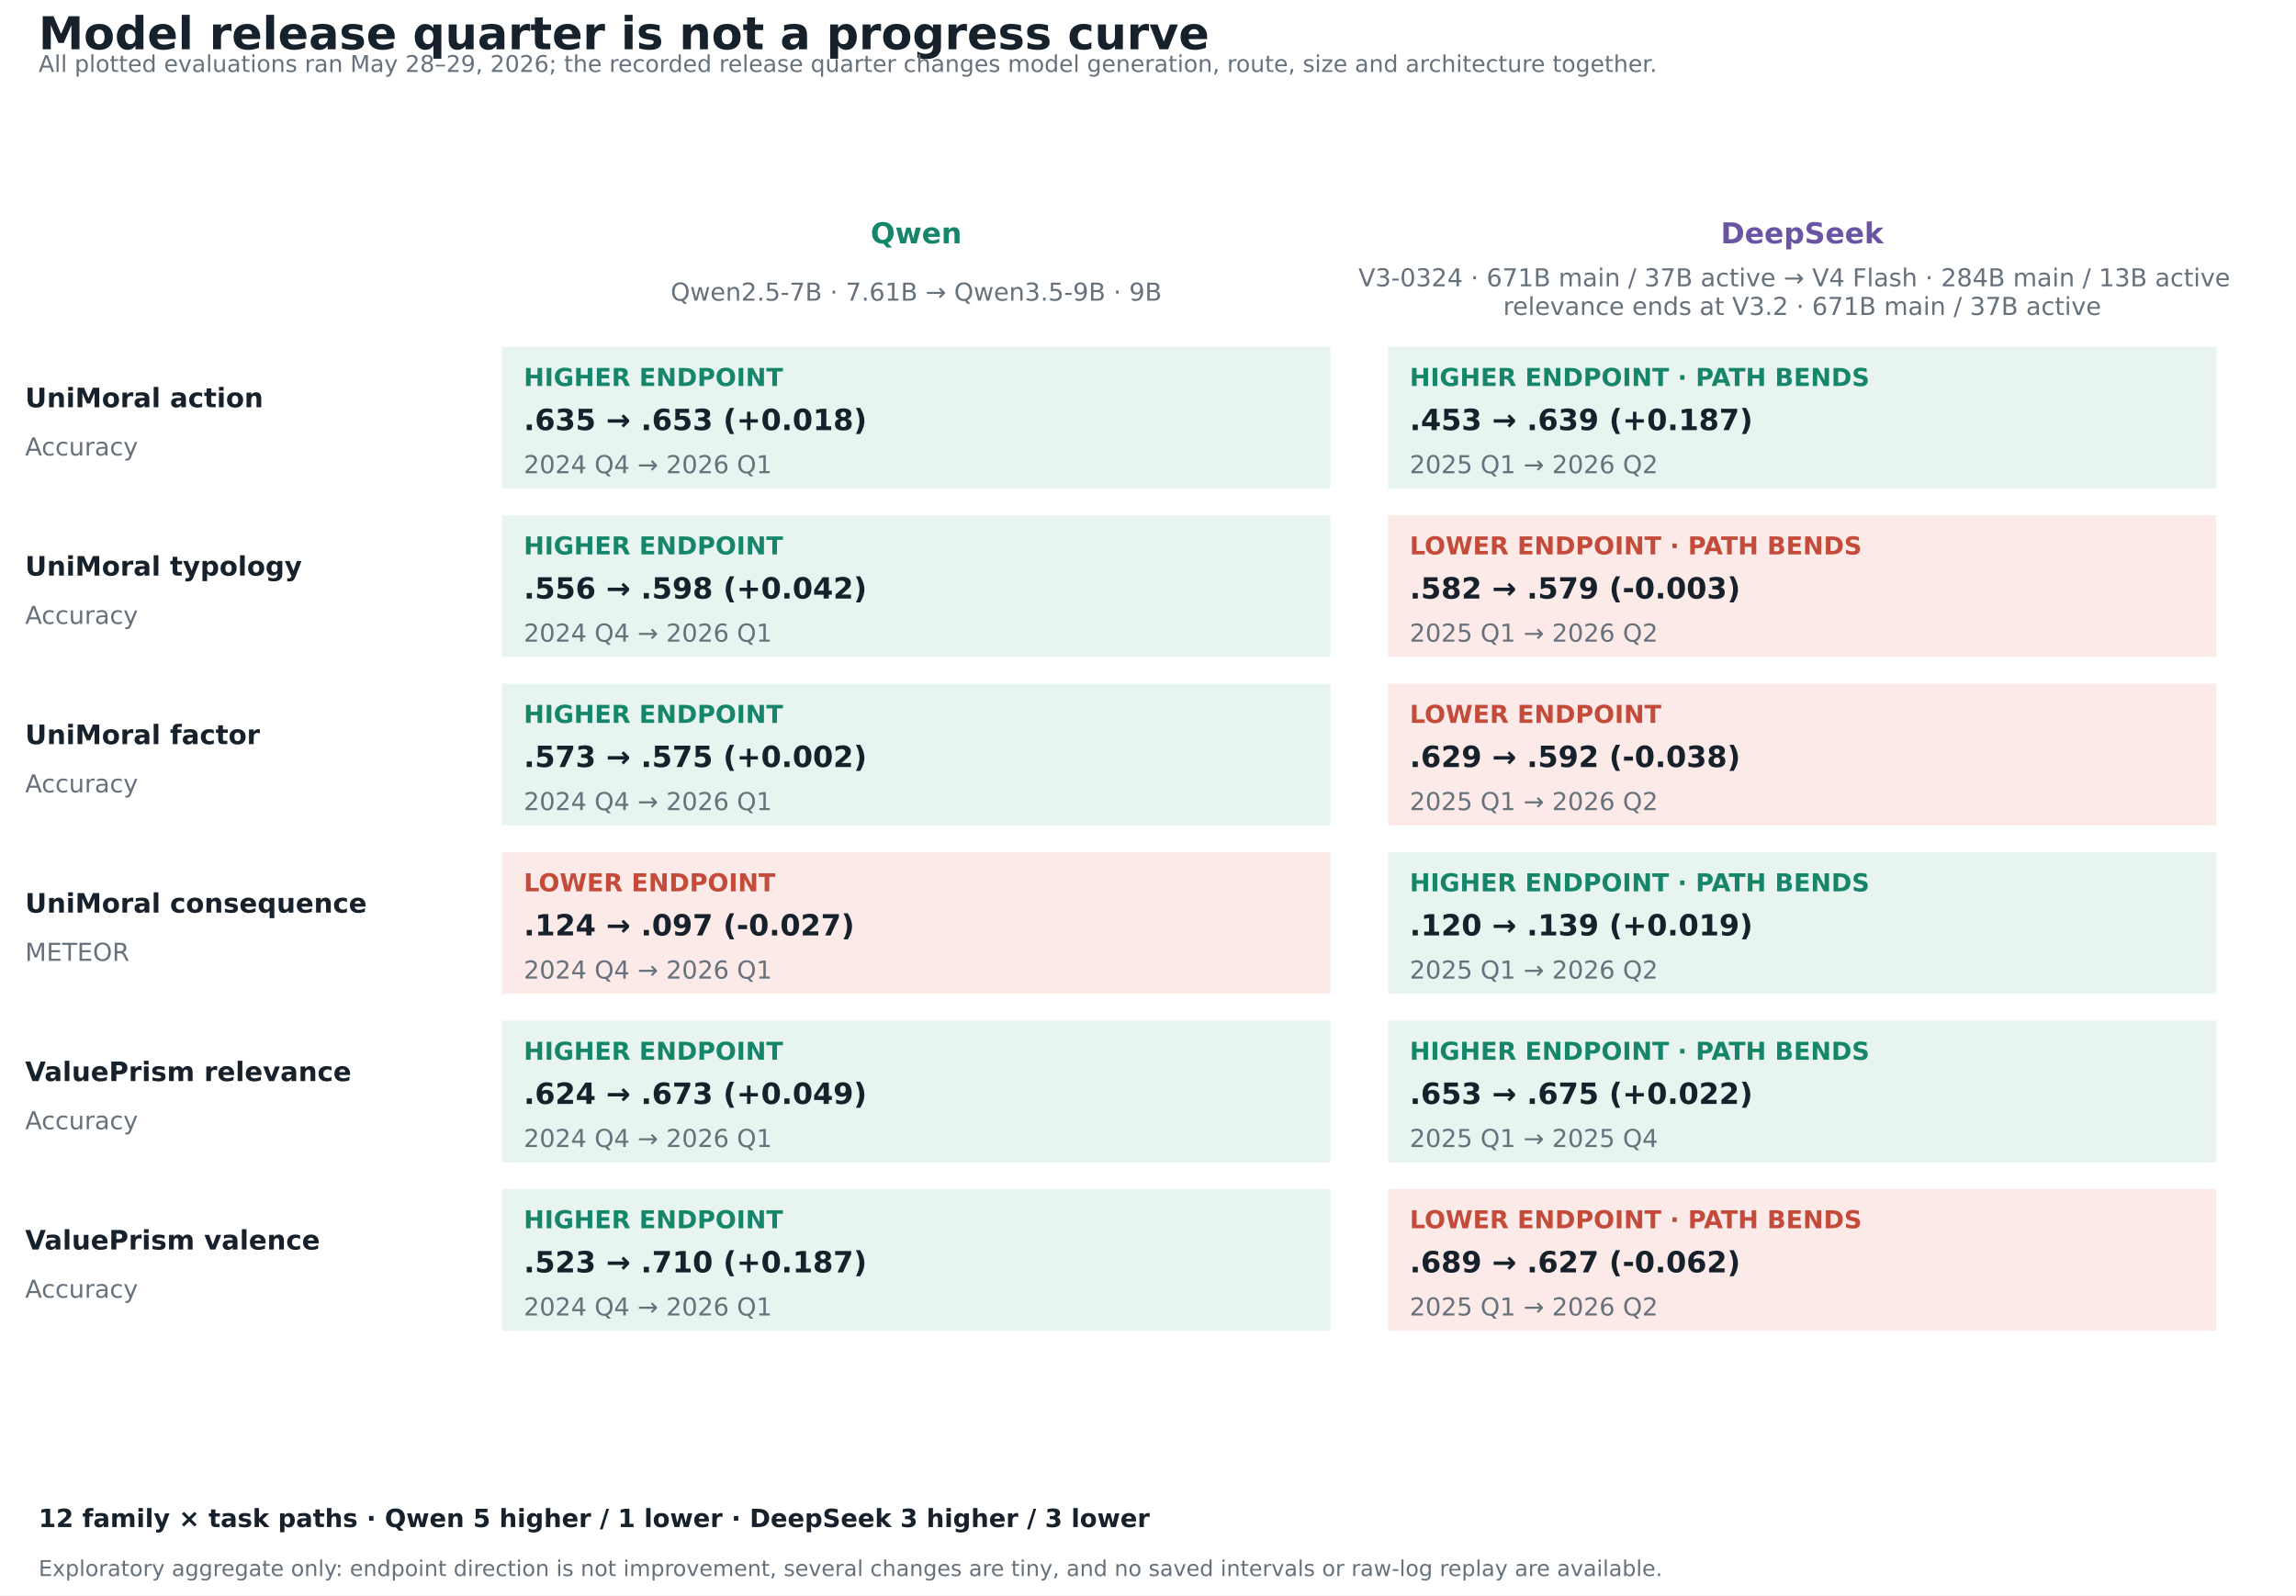
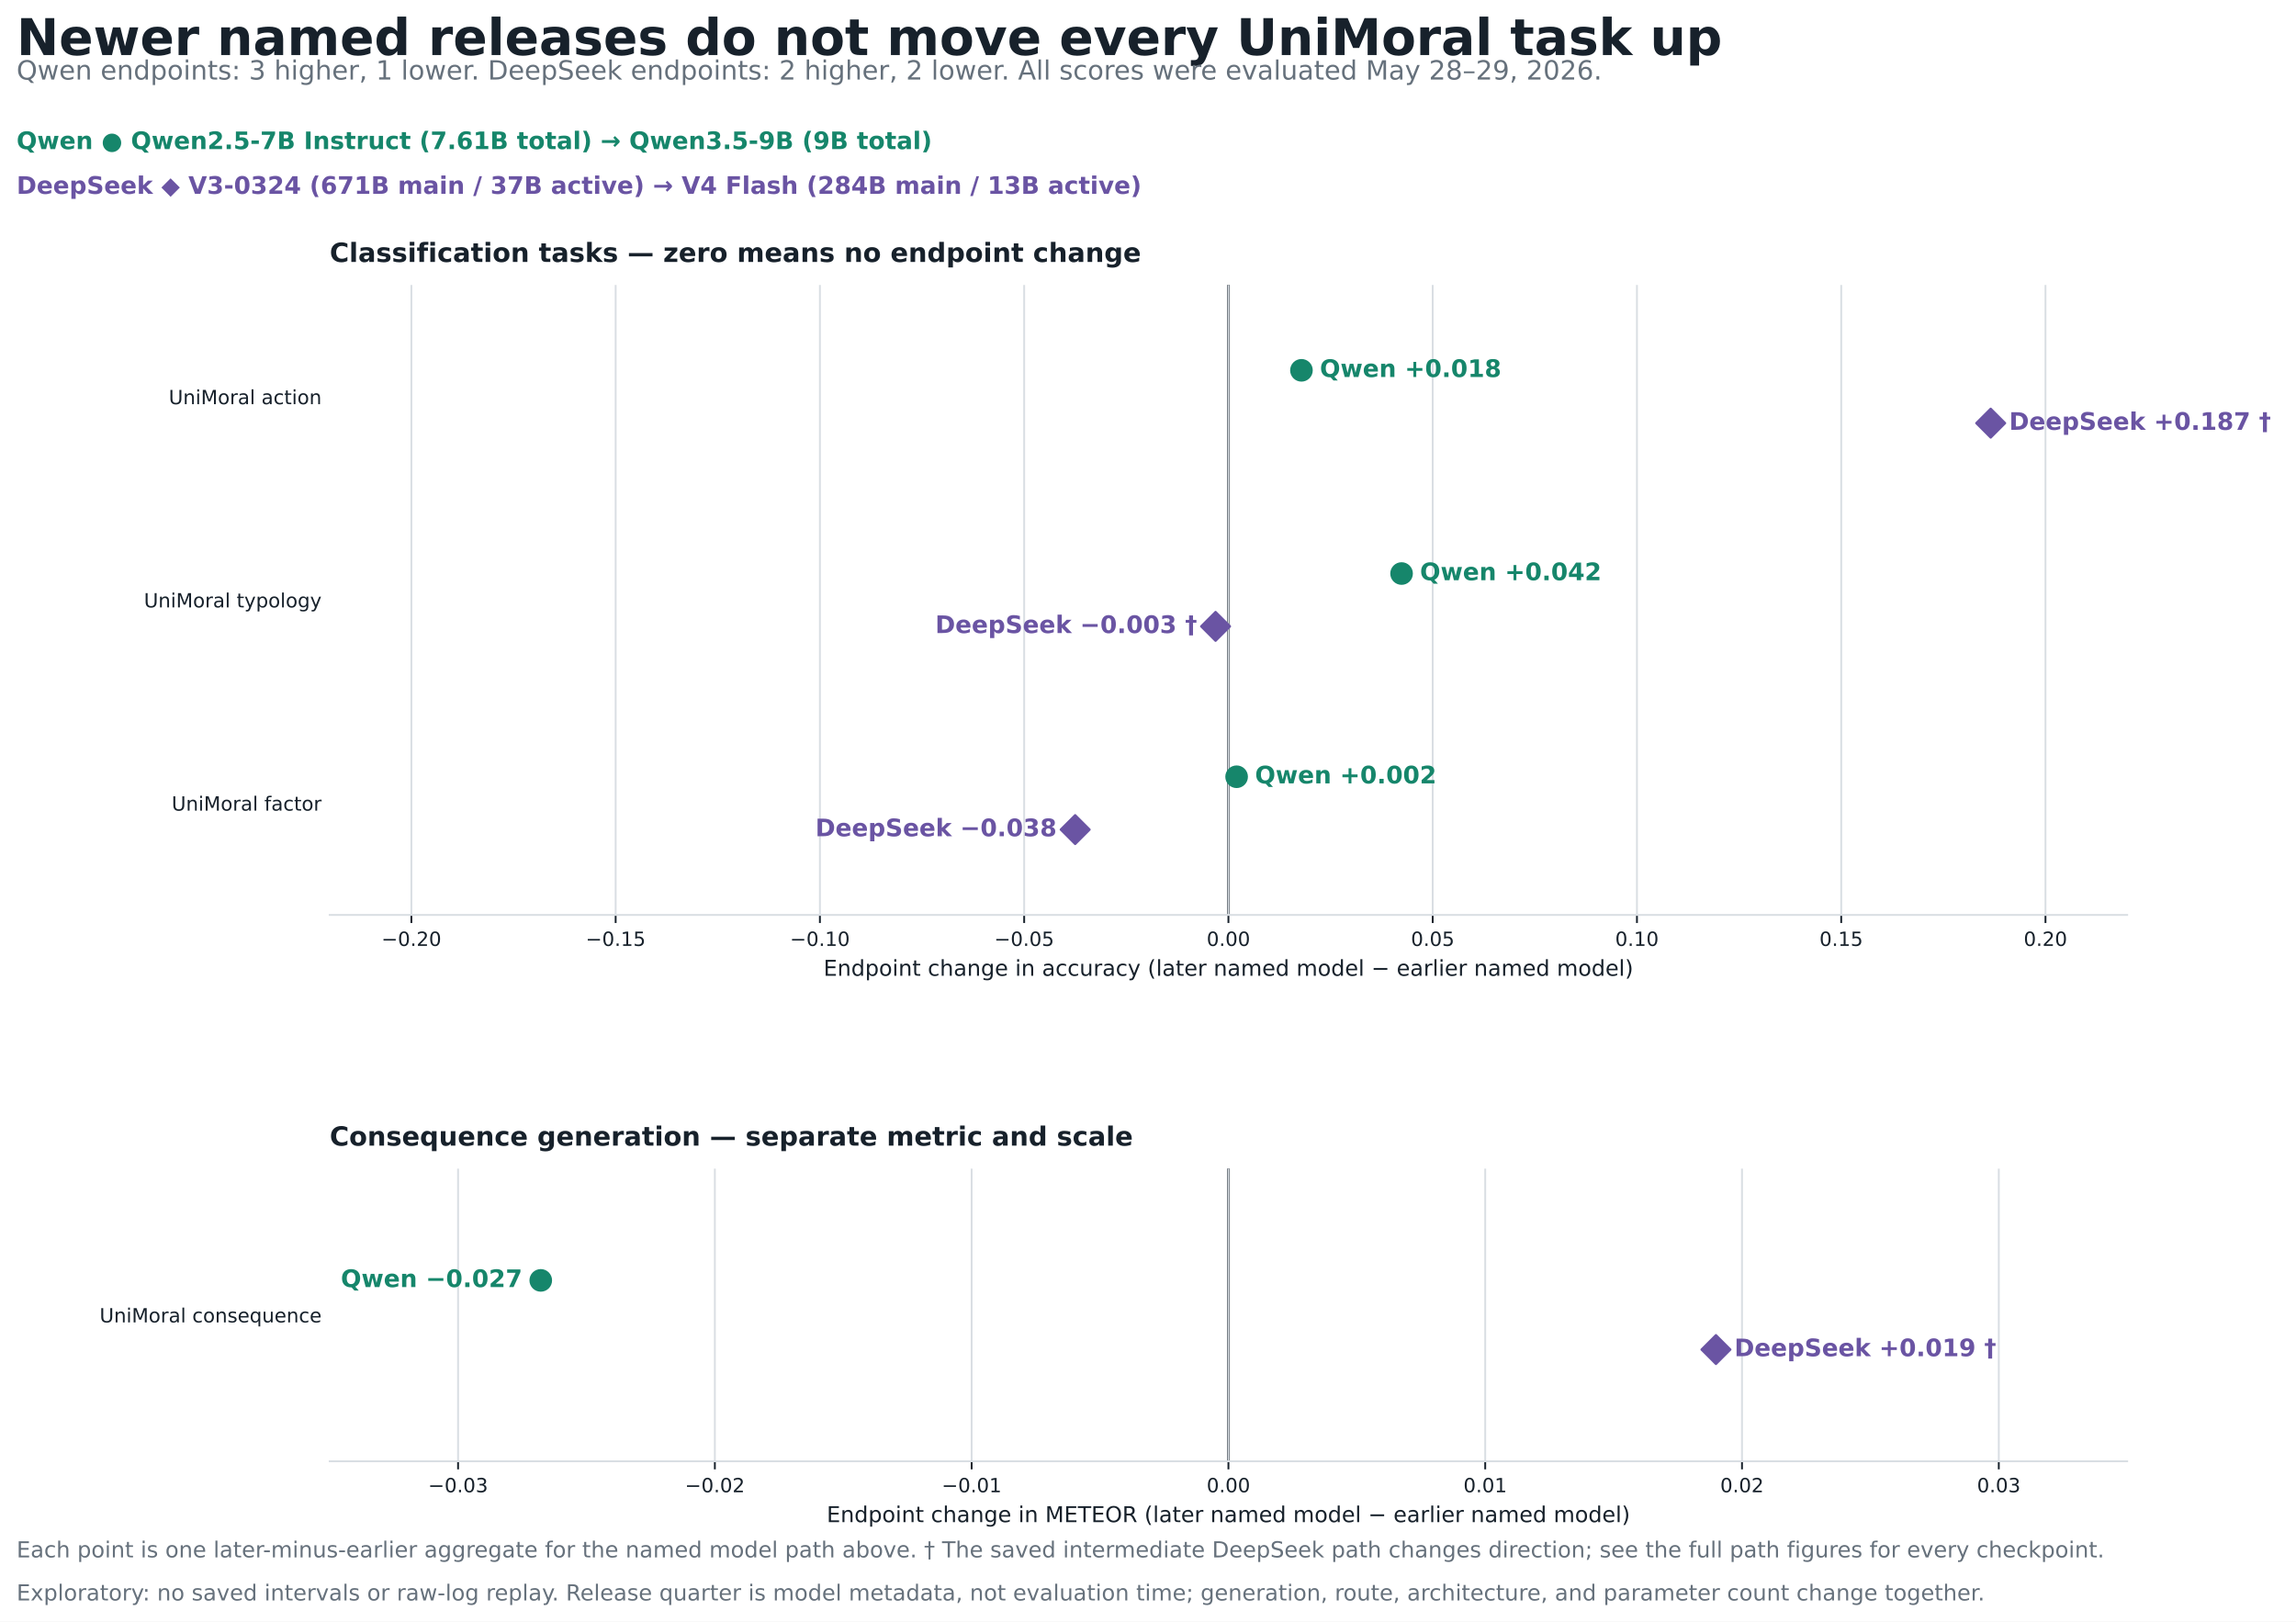
- <svg xmlns="http://www.w3.org/2000/svg" width="1114.56pt" height="774.548pt" viewBox="0 0 1114.56 774.548" version="1.1">
+ <svg xmlns="http://www.w3.org/2000/svg" xmlns:xlink="http://www.w3.org/1999/xlink" width="997.851pt" height="704.716pt" viewBox="0 0 997.851 704.716" version="1.1">
  <defs>
    <style type="text/css">*{stroke-linejoin: round; stroke-linecap: butt}</style>
  </defs>
  <g id="figure_1">
    <g id="patch_1">
-       <path d="M 0 774.548  L 1114.56 774.548  L 1114.56 0  L 0 0  z " style="fill: #ffffff" />
+       <path d="M 0 704.716  L 997.851 704.716  L 997.851 0  L 0 0  z " style="fill: #ffffff" />
    </g>
    <g id="axes_1">
      <g id="patch_2">
-         <path d="M 242.234 238.623  L 647.293 238.623  L 647.293 166.854  L 242.234 166.854  z " clip-path="url(#p8f67024d0b)" style="fill: #e8f4f0; stroke: #ffffff; stroke-width: 3; stroke-linejoin: miter" />
+         <path d="M 143.28 397.61  L 924.48 397.61  L 924.48 123.84  L 143.28 123.84  z " style="fill: #ffffff" />
+       </g>
+       <g id="line2d_1">
+         <path d="M 533.88 397.61  L 533.88 123.84  " clip-path="url(#p465f170428)" style="fill: none; stroke: #17212b; stroke-width: 1.2; stroke-linecap: square" />
+       </g>
+       <g id="matplotlib.axis_1">
+         <g id="xtick_1">
+           <g id="line2d_2">
+             <path d="M 178.789 397.61  L 178.789 123.84  " clip-path="url(#p465f170428)" style="fill: none; stroke: #d9dee3; stroke-width: 0.8; stroke-linecap: square" />
+           </g>
+           <g id="line2d_3">
+             <defs>
+               <path id="m598a1e5c5a" d="M 0 0  L 0 3.5  " style="stroke: #17212b; stroke-width: 0.8" />
+             </defs>
+             <g>
+               <use xlink:href="#m598a1e5c5a" x="178.789" y="397.61" style="fill: #17212b; stroke: #17212b; stroke-width: 0.8" />
+             </g>
+           </g>
+           <g id="text_1">
+             <text style="fill: #17212b; font: 8.5px 'DejaVu Sans'; text-anchor: middle" x="178.789" y="411.069" transform="rotate(-0 178.7891 411.0691)">−0.20</text>
+           </g>
+         </g>
+         <g id="xtick_2">
+           <g id="line2d_4">
+             <path d="M 267.562 397.61  L 267.562 123.84  " clip-path="url(#p465f170428)" style="fill: none; stroke: #d9dee3; stroke-width: 0.8; stroke-linecap: square" />
+           </g>
+           <g id="line2d_5">
+             <g>
+               <use xlink:href="#m598a1e5c5a" x="267.562" y="397.61" style="fill: #17212b; stroke: #17212b; stroke-width: 0.8" />
+             </g>
+           </g>
+           <g id="text_2">
+             <text style="fill: #17212b; font: 8.5px 'DejaVu Sans'; text-anchor: middle" x="267.562" y="411.069" transform="rotate(-0 267.5618 411.0691)">−0.15</text>
+           </g>
+         </g>
+         <g id="xtick_3">
+           <g id="line2d_6">
+             <path d="M 356.335 397.61  L 356.335 123.84  " clip-path="url(#p465f170428)" style="fill: none; stroke: #d9dee3; stroke-width: 0.8; stroke-linecap: square" />
+           </g>
+           <g id="line2d_7">
+             <g>
+               <use xlink:href="#m598a1e5c5a" x="356.335" y="397.61" style="fill: #17212b; stroke: #17212b; stroke-width: 0.8" />
+             </g>
+           </g>
+           <g id="text_3">
+             <text style="fill: #17212b; font: 8.5px 'DejaVu Sans'; text-anchor: middle" x="356.335" y="411.069" transform="rotate(-0 356.3345 411.0691)">−0.10</text>
+           </g>
+         </g>
+         <g id="xtick_4">
+           <g id="line2d_8">
+             <path d="M 445.107 397.61  L 445.107 123.84  " clip-path="url(#p465f170428)" style="fill: none; stroke: #d9dee3; stroke-width: 0.8; stroke-linecap: square" />
+           </g>
+           <g id="line2d_9">
+             <g>
+               <use xlink:href="#m598a1e5c5a" x="445.107" y="397.61" style="fill: #17212b; stroke: #17212b; stroke-width: 0.8" />
+             </g>
+           </g>
+           <g id="text_4">
+             <text style="fill: #17212b; font: 8.5px 'DejaVu Sans'; text-anchor: middle" x="445.107" y="411.069" transform="rotate(-0 445.1073 411.0691)">−0.05</text>
+           </g>
+         </g>
+         <g id="xtick_5">
+           <g id="line2d_10">
+             <path d="M 533.88 397.61  L 533.88 123.84  " clip-path="url(#p465f170428)" style="fill: none; stroke: #d9dee3; stroke-width: 0.8; stroke-linecap: square" />
+           </g>
+           <g id="line2d_11">
+             <g>
+               <use xlink:href="#m598a1e5c5a" x="533.88" y="397.61" style="fill: #17212b; stroke: #17212b; stroke-width: 0.8" />
+             </g>
+           </g>
+           <g id="text_5">
+             <text style="fill: #17212b; font: 8.5px 'DejaVu Sans'; text-anchor: middle" x="533.88" y="411.069" transform="rotate(-0 533.88 411.0691)">0.00</text>
+           </g>
+         </g>
+         <g id="xtick_6">
+           <g id="line2d_12">
+             <path d="M 622.653 397.61  L 622.653 123.84  " clip-path="url(#p465f170428)" style="fill: none; stroke: #d9dee3; stroke-width: 0.8; stroke-linecap: square" />
+           </g>
+           <g id="line2d_13">
+             <g>
+               <use xlink:href="#m598a1e5c5a" x="622.653" y="397.61" style="fill: #17212b; stroke: #17212b; stroke-width: 0.8" />
+             </g>
+           </g>
+           <g id="text_6">
+             <text style="fill: #17212b; font: 8.5px 'DejaVu Sans'; text-anchor: middle" x="622.653" y="411.069" transform="rotate(-0 622.6527 411.0691)">0.05</text>
+           </g>
+         </g>
+         <g id="xtick_7">
+           <g id="line2d_14">
+             <path d="M 711.425 397.61  L 711.425 123.84  " clip-path="url(#p465f170428)" style="fill: none; stroke: #d9dee3; stroke-width: 0.8; stroke-linecap: square" />
+           </g>
+           <g id="line2d_15">
+             <g>
+               <use xlink:href="#m598a1e5c5a" x="711.425" y="397.61" style="fill: #17212b; stroke: #17212b; stroke-width: 0.8" />
+             </g>
+           </g>
+           <g id="text_7">
+             <text style="fill: #17212b; font: 8.5px 'DejaVu Sans'; text-anchor: middle" x="711.425" y="411.069" transform="rotate(-0 711.4255 411.0691)">0.10</text>
+           </g>
+         </g>
+         <g id="xtick_8">
+           <g id="line2d_16">
+             <path d="M 800.198 397.61  L 800.198 123.84  " clip-path="url(#p465f170428)" style="fill: none; stroke: #d9dee3; stroke-width: 0.8; stroke-linecap: square" />
+           </g>
+           <g id="line2d_17">
+             <g>
+               <use xlink:href="#m598a1e5c5a" x="800.198" y="397.61" style="fill: #17212b; stroke: #17212b; stroke-width: 0.8" />
+             </g>
+           </g>
+           <g id="text_8">
+             <text style="fill: #17212b; font: 8.5px 'DejaVu Sans'; text-anchor: middle" x="800.198" y="411.069" transform="rotate(-0 800.1982 411.0691)">0.15</text>
+           </g>
+         </g>
+         <g id="xtick_9">
+           <g id="line2d_18">
+             <path d="M 888.971 397.61  L 888.971 123.84  " clip-path="url(#p465f170428)" style="fill: none; stroke: #d9dee3; stroke-width: 0.8; stroke-linecap: square" />
+           </g>
+           <g id="line2d_19">
+             <g>
+               <use xlink:href="#m598a1e5c5a" x="888.971" y="397.61" style="fill: #17212b; stroke: #17212b; stroke-width: 0.8" />
+             </g>
+           </g>
+           <g id="text_9">
+             <text style="fill: #17212b; font: 8.5px 'DejaVu Sans'; text-anchor: middle" x="888.971" y="411.069" transform="rotate(-0 888.9709 411.0691)">0.20</text>
+           </g>
+         </g>
+         <g id="text_10">
+           <text style="fill: #17212b; font: 9.5px 'DejaVu Sans'; text-anchor: middle" x="533.88" y="424.055" transform="rotate(-0 533.88 424.0553)">Endpoint change in accuracy  (later named model − earlier named model)</text>
+         </g>
+       </g>
+       <g id="matplotlib.axis_2">
+         <g id="ytick_1">
+           <g id="line2d_20" />
+           <g id="text_11">
+             <text style="fill: #17212b; font: 8.5px 'DejaVu Sans'; text-anchor: end" x="139.78" y="175.642" transform="rotate(-0 139.78 175.6415)">UniMoral action</text>
+           </g>
+         </g>
+         <g id="ytick_2">
+           <g id="line2d_21" />
+           <g id="text_12">
+             <text style="fill: #17212b; font: 8.5px 'DejaVu Sans'; text-anchor: end" x="139.78" y="263.955" transform="rotate(-0 139.78 263.9545)">UniMoral typology</text>
+           </g>
+         </g>
+         <g id="ytick_3">
+           <g id="line2d_22" />
+           <g id="text_13">
+             <text style="fill: #17212b; font: 8.5px 'DejaVu Sans'; text-anchor: end" x="139.78" y="352.268" transform="rotate(-0 139.78 352.2676)">UniMoral factor</text>
+           </g>
+         </g>
      </g>
      <g id="patch_3">
-         <path d="M 672.297 238.623  L 1077.356 238.623  L 1077.356 166.854  L 672.297 166.854  z " clip-path="url(#p8f67024d0b)" style="fill: #e8f4f0; stroke: #ffffff; stroke-width: 3; stroke-linejoin: miter" />
-       </g>
+         <path d="M 143.28 397.61  L 924.48 397.61  " style="fill: none; stroke: #d9dee3; stroke-width: 0.8; stroke-linejoin: miter; stroke-linecap: square" />
+       </g>
+       <g id="PathCollection_1">
+         <defs>
+           <path id="medcc55476d" d="M -0 6.245  L 6.245 0  L 0 -6.245  L -6.245 -0  z " style="stroke: #6a54a3" />
+         </defs>
+         <g clip-path="url(#p465f170428)">
+           <use xlink:href="#medcc55476d" x="865.161" y="183.893" style="fill: #6a54a3; stroke: #6a54a3" />
+         </g>
+       </g>
+       <g id="release-answer-point-label-unimoral-action-prediction--deepseek">
+         <text style="fill: #6a54a3; font: 700 10.5px 'DejaVu Sans'; text-anchor: start" x="873.161" y="186.79" transform="rotate(-0 873.1607 186.7902)">DeepSeek +0.187  †</text>
+       </g>
+       <g id="PathCollection_2">
+         <g clip-path="url(#p465f170428)">
+           <use xlink:href="#medcc55476d" x="467.275" y="360.519" style="fill: #6a54a3; stroke: #6a54a3" />
+         </g>
+       </g>
+       <g id="release-answer-point-label-unimoral-factor-attribution--deepseek">
+         <text style="fill: #6a54a3; font: 700 10.5px 'DejaVu Sans'; text-anchor: end" x="459.275" y="363.416" transform="rotate(-0 459.275 363.4163)">DeepSeek −0.038</text>
+       </g>
+       <g id="PathCollection_3">
+         <g clip-path="url(#p465f170428)">
+           <use xlink:href="#medcc55476d" x="528.287" y="272.206" style="fill: #6a54a3; stroke: #6a54a3" />
+         </g>
+       </g>
+       <g id="release-answer-point-label-unimoral-moral-typology--deepseek">
+         <text style="fill: #6a54a3; font: 700 10.5px 'DejaVu Sans'; text-anchor: end" x="520.287" y="275.103" transform="rotate(-0 520.2872 275.1032)">DeepSeek −0.003  †</text>
+       </g>
+       <g id="PathCollection_4">
+         <defs>
+           <path id="m0a4e9df70c" d="M 0 4.416  C 1.171 4.416 2.294 3.951 3.122 3.122  C 3.951 2.294 4.416 1.171 4.416 0  C 4.416 -1.171 3.951 -2.294 3.122 -3.122  C 2.294 -3.951 1.171 -4.416 0 -4.416  C -1.171 -4.416 -2.294 -3.951 -3.122 -3.122  C -3.951 -2.294 -4.416 -1.171 -4.416 0  C -4.416 1.171 -3.951 2.294 -3.122 3.122  C -2.294 3.951 -1.171 4.416 0 4.416  z " style="stroke: #16866b" />
+         </defs>
+         <g clip-path="url(#p465f170428)">
+           <use xlink:href="#m0a4e9df70c" x="565.613" y="160.931" style="fill: #16866b; stroke: #16866b" />
+         </g>
+       </g>
+       <g id="release-answer-point-label-unimoral-action-prediction--qwen">
+         <text style="fill: #16866b; font: 700 10.5px 'DejaVu Sans'; text-anchor: start" x="573.613" y="163.829" transform="rotate(-0 573.6134 163.8288)">Qwen +0.018</text>
+       </g>
+       <g id="PathCollection_5">
+         <g clip-path="url(#p465f170428)">
+           <use xlink:href="#m0a4e9df70c" x="537.439" y="337.558" style="fill: #16866b; stroke: #16866b" />
+         </g>
+       </g>
+       <g id="release-answer-point-label-unimoral-factor-attribution--qwen">
+         <text style="fill: #16866b; font: 700 10.5px 'DejaVu Sans'; text-anchor: start" x="545.439" y="340.455" transform="rotate(-0 545.439 340.4549)">Qwen +0.002</text>
+       </g>
+       <g id="PathCollection_6">
+         <g clip-path="url(#p465f170428)">
+           <use xlink:href="#m0a4e9df70c" x="609.128" y="249.245" style="fill: #16866b; stroke: #16866b" />
+         </g>
+       </g>
+       <g id="release-answer-point-label-unimoral-moral-typology--qwen">
+         <text style="fill: #16866b; font: 700 10.5px 'DejaVu Sans'; text-anchor: start" x="617.128" y="252.142" transform="rotate(-0 617.1284 252.1419)">Qwen +0.042</text>
+       </g>
+       <g id="text_14">
+         <text style="fill: #17212b; font: 700 11.5px 'DejaVu Sans'; text-anchor: start" x="143.28" y="113.84" transform="rotate(-0 143.28 113.84)">Classification tasks — zero means no endpoint change</text>
+       </g>
+     </g>
+     <g id="axes_2">
      <g id="patch_4">
-         <path d="M 242.234 320.407  L 647.293 320.407  L 647.293 248.638  L 242.234 248.638  z " clip-path="url(#p8f67024d0b)" style="fill: #e8f4f0; stroke: #ffffff; stroke-width: 3; stroke-linejoin: miter" />
+         <path d="M 143.28 635.04  L 924.48 635.04  L 924.48 507.869  L 143.28 507.869  z " style="fill: #ffffff" />
+       </g>
+       <g id="line2d_23">
+         <path d="M 533.88 635.04  L 533.88 507.869  " clip-path="url(#paa4223f28f)" style="fill: none; stroke: #17212b; stroke-width: 1.2; stroke-linecap: square" />
+       </g>
+       <g id="matplotlib.axis_3">
+         <g id="xtick_10">
+           <g id="line2d_24">
+             <path d="M 199.08 635.04  L 199.08 507.869  " clip-path="url(#paa4223f28f)" style="fill: none; stroke: #d9dee3; stroke-width: 0.8; stroke-linecap: square" />
+           </g>
+           <g id="line2d_25">
+             <g>
+               <use xlink:href="#m598a1e5c5a" x="199.08" y="635.04" style="fill: #17212b; stroke: #17212b; stroke-width: 0.8" />
+             </g>
+           </g>
+           <g id="text_15">
+             <text style="fill: #17212b; font: 8.5px 'DejaVu Sans'; text-anchor: middle" x="199.08" y="648.499" transform="rotate(-0 199.08 648.4987)">−0.03</text>
+           </g>
+         </g>
+         <g id="xtick_11">
+           <g id="line2d_26">
+             <path d="M 310.68 635.04  L 310.68 507.869  " clip-path="url(#paa4223f28f)" style="fill: none; stroke: #d9dee3; stroke-width: 0.8; stroke-linecap: square" />
+           </g>
+           <g id="line2d_27">
+             <g>
+               <use xlink:href="#m598a1e5c5a" x="310.68" y="635.04" style="fill: #17212b; stroke: #17212b; stroke-width: 0.8" />
+             </g>
+           </g>
+           <g id="text_16">
+             <text style="fill: #17212b; font: 8.5px 'DejaVu Sans'; text-anchor: middle" x="310.68" y="648.499" transform="rotate(-0 310.68 648.4987)">−0.02</text>
+           </g>
+         </g>
+         <g id="xtick_12">
+           <g id="line2d_28">
+             <path d="M 422.28 635.04  L 422.28 507.869  " clip-path="url(#paa4223f28f)" style="fill: none; stroke: #d9dee3; stroke-width: 0.8; stroke-linecap: square" />
+           </g>
+           <g id="line2d_29">
+             <g>
+               <use xlink:href="#m598a1e5c5a" x="422.28" y="635.04" style="fill: #17212b; stroke: #17212b; stroke-width: 0.8" />
+             </g>
+           </g>
+           <g id="text_17">
+             <text style="fill: #17212b; font: 8.5px 'DejaVu Sans'; text-anchor: middle" x="422.28" y="648.499" transform="rotate(-0 422.28 648.4987)">−0.01</text>
+           </g>
+         </g>
+         <g id="xtick_13">
+           <g id="line2d_30">
+             <path d="M 533.88 635.04  L 533.88 507.869  " clip-path="url(#paa4223f28f)" style="fill: none; stroke: #d9dee3; stroke-width: 0.8; stroke-linecap: square" />
+           </g>
+           <g id="line2d_31">
+             <g>
+               <use xlink:href="#m598a1e5c5a" x="533.88" y="635.04" style="fill: #17212b; stroke: #17212b; stroke-width: 0.8" />
+             </g>
+           </g>
+           <g id="text_18">
+             <text style="fill: #17212b; font: 8.5px 'DejaVu Sans'; text-anchor: middle" x="533.88" y="648.499" transform="rotate(-0 533.88 648.4987)">0.00</text>
+           </g>
+         </g>
+         <g id="xtick_14">
+           <g id="line2d_32">
+             <path d="M 645.48 635.04  L 645.48 507.869  " clip-path="url(#paa4223f28f)" style="fill: none; stroke: #d9dee3; stroke-width: 0.8; stroke-linecap: square" />
+           </g>
+           <g id="line2d_33">
+             <g>
+               <use xlink:href="#m598a1e5c5a" x="645.48" y="635.04" style="fill: #17212b; stroke: #17212b; stroke-width: 0.8" />
+             </g>
+           </g>
+           <g id="text_19">
+             <text style="fill: #17212b; font: 8.5px 'DejaVu Sans'; text-anchor: middle" x="645.48" y="648.499" transform="rotate(-0 645.48 648.4987)">0.01</text>
+           </g>
+         </g>
+         <g id="xtick_15">
+           <g id="line2d_34">
+             <path d="M 757.08 635.04  L 757.08 507.869  " clip-path="url(#paa4223f28f)" style="fill: none; stroke: #d9dee3; stroke-width: 0.8; stroke-linecap: square" />
+           </g>
+           <g id="line2d_35">
+             <g>
+               <use xlink:href="#m598a1e5c5a" x="757.08" y="635.04" style="fill: #17212b; stroke: #17212b; stroke-width: 0.8" />
+             </g>
+           </g>
+           <g id="text_20">
+             <text style="fill: #17212b; font: 8.5px 'DejaVu Sans'; text-anchor: middle" x="757.08" y="648.499" transform="rotate(-0 757.08 648.4987)">0.02</text>
+           </g>
+         </g>
+         <g id="xtick_16">
+           <g id="line2d_36">
+             <path d="M 868.68 635.04  L 868.68 507.869  " clip-path="url(#paa4223f28f)" style="fill: none; stroke: #d9dee3; stroke-width: 0.8; stroke-linecap: square" />
+           </g>
+           <g id="line2d_37">
+             <g>
+               <use xlink:href="#m598a1e5c5a" x="868.68" y="635.04" style="fill: #17212b; stroke: #17212b; stroke-width: 0.8" />
+             </g>
+           </g>
+           <g id="text_21">
+             <text style="fill: #17212b; font: 8.5px 'DejaVu Sans'; text-anchor: middle" x="868.68" y="648.499" transform="rotate(-0 868.68 648.4987)">0.03</text>
+           </g>
+         </g>
+         <g id="text_22">
+           <text style="fill: #17212b; font: 9.5px 'DejaVu Sans'; text-anchor: middle" x="533.88" y="661.485" transform="rotate(-0 533.88 661.4849)">Endpoint change in METEOR  (later named model − earlier named model)</text>
+         </g>
+       </g>
+       <g id="matplotlib.axis_4">
+         <g id="ytick_4">
+           <g id="line2d_38" />
+           <g id="text_23">
+             <text style="fill: #17212b; font: 8.5px 'DejaVu Sans'; text-anchor: end" x="139.78" y="574.684" transform="rotate(-0 139.78 574.684)">UniMoral consequence</text>
+           </g>
+         </g>
      </g>
      <g id="patch_5">
-         <path d="M 672.297 320.407  L 1077.356 320.407  L 1077.356 248.638  L 672.297 248.638  z " clip-path="url(#p8f67024d0b)" style="fill: #fbeae7; stroke: #ffffff; stroke-width: 3; stroke-linejoin: miter" />
-       </g>
-       <g id="patch_6">
-         <path d="M 242.234 402.19  L 647.293 402.19  L 647.293 330.421  L 242.234 330.421  z " clip-path="url(#p8f67024d0b)" style="fill: #e8f4f0; stroke: #ffffff; stroke-width: 3; stroke-linejoin: miter" />
-       </g>
-       <g id="patch_7">
-         <path d="M 672.297 402.19  L 1077.356 402.19  L 1077.356 330.421  L 672.297 330.421  z " clip-path="url(#p8f67024d0b)" style="fill: #fbeae7; stroke: #ffffff; stroke-width: 3; stroke-linejoin: miter" />
-       </g>
-       <g id="patch_8">
-         <path d="M 242.234 483.973  L 647.293 483.973  L 647.293 412.204  L 242.234 412.204  z " clip-path="url(#p8f67024d0b)" style="fill: #fbeae7; stroke: #ffffff; stroke-width: 3; stroke-linejoin: miter" />
-       </g>
-       <g id="patch_9">
-         <path d="M 672.297 483.973  L 1077.356 483.973  L 1077.356 412.204  L 672.297 412.204  z " clip-path="url(#p8f67024d0b)" style="fill: #e8f4f0; stroke: #ffffff; stroke-width: 3; stroke-linejoin: miter" />
-       </g>
-       <g id="patch_10">
-         <path d="M 242.234 565.757  L 647.293 565.757  L 647.293 493.988  L 242.234 493.988  z " clip-path="url(#p8f67024d0b)" style="fill: #e8f4f0; stroke: #ffffff; stroke-width: 3; stroke-linejoin: miter" />
-       </g>
-       <g id="patch_11">
-         <path d="M 672.297 565.757  L 1077.356 565.757  L 1077.356 493.988  L 672.297 493.988  z " clip-path="url(#p8f67024d0b)" style="fill: #e8f4f0; stroke: #ffffff; stroke-width: 3; stroke-linejoin: miter" />
-       </g>
-       <g id="patch_12">
-         <path d="M 242.234 647.54  L 647.293 647.54  L 647.293 575.771  L 242.234 575.771  z " clip-path="url(#p8f67024d0b)" style="fill: #e8f4f0; stroke: #ffffff; stroke-width: 3; stroke-linejoin: miter" />
-       </g>
-       <g id="patch_13">
-         <path d="M 672.297 647.54  L 1077.356 647.54  L 1077.356 575.771  L 672.297 575.771  z " clip-path="url(#p8f67024d0b)" style="fill: #fbeae7; stroke: #ffffff; stroke-width: 3; stroke-linejoin: miter" />
-       </g>
-       <g id="text_1">
-         <text style="fill: #16866b; font: 700 14px 'DejaVu Sans'; text-anchor: middle" x="444.764" y="118.143" transform="rotate(-0 444.7636 118.1426)">Qwen</text>
-       </g>
-       <g id="text_2">
-         <text style="fill: #66717c; font: 12px 'DejaVu Sans'; text-anchor: middle" x="444.764" y="145.965" transform="rotate(-0 444.7636 145.9645)">Qwen2.5-7B · 7.61B  →  Qwen3.5-9B · 9B</text>
-       </g>
-       <g id="text_3">
-         <text style="fill: #6a54a3; font: 700 14px 'DejaVu Sans'; text-anchor: middle" x="874.826" y="118.143" transform="rotate(-0 874.8262 118.1426)">DeepSeek</text>
-       </g>
-       <g id="text_4">
-         <text style="fill: #66717c; font: 12px 'DejaVu Sans'" transform="translate(659.4252 139.0179)">V3-0324 · 671B main / 37B active  →  V4 Flash · 284B main / 13B active</text>
-         <text style="fill: #66717c; font: 12px 'DejaVu Sans'" transform="translate(729.6787 152.9112)">relevance ends at V3.2 · 671B main / 37B active</text>
-       </g>
-       <g id="text_5">
-         <text style="fill: #17212b; font: 700 13px 'DejaVu Sans'; text-anchor: start" x="12.201" y="197.714" transform="rotate(-0 12.20073 197.7139)">UniMoral action</text>
-       </g>
-       <g id="text_6">
-         <text style="fill: #66717c; font: 12px 'DejaVu Sans'; text-anchor: start" x="12.201" y="221.122" transform="rotate(-0 12.20073 221.1217)">Accuracy</text>
-       </g>
-       <g id="text_7">
-         <text style="fill: #16866b; font: 700 12px 'DejaVu Sans'; text-anchor: start" x="254.236" y="187.39" transform="rotate(-0 254.2359 187.3903)">HIGHER ENDPOINT</text>
-       </g>
-       <g id="release-matrix-point-label-unimoral-action-prediction--qwen">
-         <text style="fill: #17212b; font: 700 14.2px 'DejaVu Sans'; text-anchor: start" x="254.236" y="208.81" transform="rotate(-0 254.2359 208.8103)">.635 → .653  (+0.018)</text>
-       </g>
-       <g id="text_8">
-         <text style="fill: #66717c; font: 12px 'DejaVu Sans'; text-anchor: start" x="254.236" y="229.734" transform="rotate(-0 254.2359 229.734)">2024 Q4  →  2026 Q1</text>
-       </g>
-       <g id="text_9">
-         <text style="fill: #16866b; font: 700 12px 'DejaVu Sans'; text-anchor: start" x="684.298" y="187.39" transform="rotate(-0 684.2985 187.3903)">HIGHER ENDPOINT · PATH BENDS</text>
-       </g>
-       <g id="release-matrix-point-label-unimoral-action-prediction--deepseek">
-         <text style="fill: #17212b; font: 700 14.2px 'DejaVu Sans'; text-anchor: start" x="684.298" y="208.81" transform="rotate(-0 684.2985 208.8103)">.453 → .639  (+0.187)</text>
-       </g>
-       <g id="text_10">
-         <text style="fill: #66717c; font: 12px 'DejaVu Sans'; text-anchor: start" x="684.298" y="229.734" transform="rotate(-0 684.2985 229.734)">2025 Q1  →  2026 Q2</text>
-       </g>
-       <g id="text_11">
-         <text style="fill: #17212b; font: 700 13px 'DejaVu Sans'; text-anchor: start" x="12.201" y="279.446" transform="rotate(-0 12.20073 279.4464)">UniMoral typology</text>
-       </g>
-       <g id="text_12">
-         <text style="fill: #66717c; font: 12px 'DejaVu Sans'; text-anchor: start" x="12.201" y="302.905" transform="rotate(-0 12.20073 302.905)">Accuracy</text>
-       </g>
-       <g id="text_13">
-         <text style="fill: #16866b; font: 700 12px 'DejaVu Sans'; text-anchor: start" x="254.236" y="269.174" transform="rotate(-0 254.2359 269.1736)">HIGHER ENDPOINT</text>
-       </g>
-       <g id="release-matrix-point-label-unimoral-moral-typology--qwen">
-         <text style="fill: #17212b; font: 700 14.2px 'DejaVu Sans'; text-anchor: start" x="254.236" y="290.594" transform="rotate(-0 254.2359 290.5936)">.556 → .598  (+0.042)</text>
-       </g>
-       <g id="text_14">
-         <text style="fill: #66717c; font: 12px 'DejaVu Sans'; text-anchor: start" x="254.236" y="311.517" transform="rotate(-0 254.2359 311.5173)">2024 Q4  →  2026 Q1</text>
-       </g>
-       <g id="text_15">
-         <text style="fill: #c44a3a; font: 700 12px 'DejaVu Sans'; text-anchor: start" x="684.298" y="269.174" transform="rotate(-0 684.2985 269.1736)">LOWER ENDPOINT · PATH BENDS</text>
-       </g>
-       <g id="release-matrix-point-label-unimoral-moral-typology--deepseek">
-         <text style="fill: #17212b; font: 700 14.2px 'DejaVu Sans'; text-anchor: start" x="684.298" y="290.594" transform="rotate(-0 684.2985 290.5936)">.582 → .579  (-0.003)</text>
-       </g>
-       <g id="text_16">
-         <text style="fill: #66717c; font: 12px 'DejaVu Sans'; text-anchor: start" x="684.298" y="311.517" transform="rotate(-0 684.2985 311.5173)">2025 Q1  →  2026 Q2</text>
-       </g>
-       <g id="text_17">
-         <text style="fill: #17212b; font: 700 13px 'DejaVu Sans'; text-anchor: start" x="12.201" y="361.28" transform="rotate(-0 12.20073 361.2805)">UniMoral factor</text>
-       </g>
-       <g id="text_18">
-         <text style="fill: #66717c; font: 12px 'DejaVu Sans'; text-anchor: start" x="12.201" y="384.688" transform="rotate(-0 12.20073 384.6883)">Accuracy</text>
-       </g>
-       <g id="text_19">
-         <text style="fill: #16866b; font: 700 12px 'DejaVu Sans'; text-anchor: start" x="254.236" y="350.957" transform="rotate(-0 254.2359 350.9569)">HIGHER ENDPOINT</text>
-       </g>
-       <g id="release-matrix-point-label-unimoral-factor-attribution--qwen">
-         <text style="fill: #17212b; font: 700 14.2px 'DejaVu Sans'; text-anchor: start" x="254.236" y="372.377" transform="rotate(-0 254.2359 372.3769)">.573 → .575  (+0.002)</text>
-       </g>
-       <g id="text_20">
-         <text style="fill: #66717c; font: 12px 'DejaVu Sans'; text-anchor: start" x="254.236" y="393.301" transform="rotate(-0 254.2359 393.3006)">2024 Q4  →  2026 Q1</text>
-       </g>
-       <g id="text_21">
-         <text style="fill: #c44a3a; font: 700 12px 'DejaVu Sans'; text-anchor: start" x="684.298" y="350.957" transform="rotate(-0 684.2985 350.9569)">LOWER ENDPOINT</text>
-       </g>
-       <g id="release-matrix-point-label-unimoral-factor-attribution--deepseek">
-         <text style="fill: #17212b; font: 700 14.2px 'DejaVu Sans'; text-anchor: start" x="684.298" y="372.377" transform="rotate(-0 684.2985 372.3769)">.629 → .592  (-0.038)</text>
-       </g>
-       <g id="text_22">
-         <text style="fill: #66717c; font: 12px 'DejaVu Sans'; text-anchor: start" x="684.298" y="393.301" transform="rotate(-0 684.2985 393.3006)">2025 Q1  →  2026 Q2</text>
-       </g>
-       <g id="text_23">
-         <text style="fill: #17212b; font: 700 13px 'DejaVu Sans'; text-anchor: start" x="12.201" y="443.064" transform="rotate(-0 12.20073 443.0638)">UniMoral consequence</text>
+         <path d="M 143.28 635.04  L 924.48 635.04  " style="fill: none; stroke: #d9dee3; stroke-width: 0.8; stroke-linejoin: miter; stroke-linecap: square" />
+       </g>
+       <g id="PathCollection_7">
+         <g clip-path="url(#paa4223f28f)">
+           <use xlink:href="#medcc55476d" x="745.756" y="586.484" style="fill: #6a54a3; stroke: #6a54a3" />
+         </g>
+       </g>
+       <g id="release-answer-point-label-unimoral-consequence-generation--deepseek">
+         <text style="fill: #6a54a3; font: 700 10.5px 'DejaVu Sans'; text-anchor: start" x="753.756" y="589.381" transform="rotate(-0 753.7558 589.3812)">DeepSeek +0.019  †</text>
+       </g>
+       <g id="PathCollection_8">
+         <g clip-path="url(#paa4223f28f)">
+           <use xlink:href="#m0a4e9df70c" x="235.016" y="556.425" style="fill: #16866b; stroke: #16866b" />
+         </g>
+       </g>
+       <g id="release-answer-point-label-unimoral-consequence-generation--qwen">
+         <text style="fill: #16866b; font: 700 10.5px 'DejaVu Sans'; text-anchor: end" x="227.016" y="559.323" transform="rotate(-0 227.0161 559.3227)">Qwen −0.027</text>
      </g>
      <g id="text_24">
-         <text style="fill: #66717c; font: 12px 'DejaVu Sans'; text-anchor: start" x="12.201" y="466.472" transform="rotate(-0 12.20073 466.4716)">METEOR</text>
-       </g>
-       <g id="text_25">
-         <text style="fill: #c44a3a; font: 700 12px 'DejaVu Sans'; text-anchor: start" x="254.236" y="432.74" transform="rotate(-0 254.2359 432.7402)">LOWER ENDPOINT</text>
-       </g>
-       <g id="release-matrix-point-label-unimoral-consequence-generation--qwen">
-         <text style="fill: #17212b; font: 700 14.2px 'DejaVu Sans'; text-anchor: start" x="254.236" y="454.16" transform="rotate(-0 254.2359 454.1602)">.124 → .097  (-0.027)</text>
-       </g>
-       <g id="text_26">
-         <text style="fill: #66717c; font: 12px 'DejaVu Sans'; text-anchor: start" x="254.236" y="475.084" transform="rotate(-0 254.2359 475.0839)">2024 Q4  →  2026 Q1</text>
-       </g>
-       <g id="text_27">
-         <text style="fill: #16866b; font: 700 12px 'DejaVu Sans'; text-anchor: start" x="684.298" y="432.74" transform="rotate(-0 684.2985 432.7402)">HIGHER ENDPOINT · PATH BENDS</text>
-       </g>
-       <g id="release-matrix-point-label-unimoral-consequence-generation--deepseek">
-         <text style="fill: #17212b; font: 700 14.2px 'DejaVu Sans'; text-anchor: start" x="684.298" y="454.16" transform="rotate(-0 684.2985 454.1602)">.120 → .139  (+0.019)</text>
-       </g>
-       <g id="text_28">
-         <text style="fill: #66717c; font: 12px 'DejaVu Sans'; text-anchor: start" x="684.298" y="475.084" transform="rotate(-0 684.2985 475.0839)">2025 Q1  →  2026 Q2</text>
-       </g>
-       <g id="text_29">
-         <text style="fill: #17212b; font: 700 13px 'DejaVu Sans'; text-anchor: start" x="12.201" y="524.847" transform="rotate(-0 12.20073 524.8471)">ValuePrism relevance</text>
-       </g>
-       <g id="text_30">
-         <text style="fill: #66717c; font: 12px 'DejaVu Sans'; text-anchor: start" x="12.201" y="548.255" transform="rotate(-0 12.20073 548.2549)">Accuracy</text>
-       </g>
-       <g id="text_31">
-         <text style="fill: #16866b; font: 700 12px 'DejaVu Sans'; text-anchor: start" x="254.236" y="514.523" transform="rotate(-0 254.2359 514.5235)">HIGHER ENDPOINT</text>
-       </g>
-       <g id="release-matrix-point-label-value-prism-relevance--qwen">
-         <text style="fill: #17212b; font: 700 14.2px 'DejaVu Sans'; text-anchor: start" x="254.236" y="535.944" transform="rotate(-0 254.2359 535.9435)">.624 → .673  (+0.049)</text>
-       </g>
-       <g id="text_32">
-         <text style="fill: #66717c; font: 12px 'DejaVu Sans'; text-anchor: start" x="254.236" y="556.867" transform="rotate(-0 254.2359 556.8672)">2024 Q4  →  2026 Q1</text>
-       </g>
-       <g id="text_33">
-         <text style="fill: #16866b; font: 700 12px 'DejaVu Sans'; text-anchor: start" x="684.298" y="514.523" transform="rotate(-0 684.2985 514.5235)">HIGHER ENDPOINT · PATH BENDS</text>
-       </g>
-       <g id="release-matrix-point-label-value-prism-relevance--deepseek">
-         <text style="fill: #17212b; font: 700 14.2px 'DejaVu Sans'; text-anchor: start" x="684.298" y="535.944" transform="rotate(-0 684.2985 535.9435)">.653 → .675  (+0.022)</text>
-       </g>
-       <g id="text_34">
-         <text style="fill: #66717c; font: 12px 'DejaVu Sans'; text-anchor: start" x="684.298" y="556.867" transform="rotate(-0 684.2985 556.8672)">2025 Q1  →  2025 Q4</text>
-       </g>
-       <g id="text_35">
-         <text style="fill: #17212b; font: 700 13px 'DejaVu Sans'; text-anchor: start" x="12.201" y="606.63" transform="rotate(-0 12.20073 606.6304)">ValuePrism valence</text>
-       </g>
-       <g id="text_36">
-         <text style="fill: #66717c; font: 12px 'DejaVu Sans'; text-anchor: start" x="12.201" y="630.038" transform="rotate(-0 12.20073 630.0382)">Accuracy</text>
-       </g>
-       <g id="text_37">
-         <text style="fill: #16866b; font: 700 12px 'DejaVu Sans'; text-anchor: start" x="254.236" y="596.307" transform="rotate(-0 254.2359 596.3068)">HIGHER ENDPOINT</text>
-       </g>
-       <g id="release-matrix-point-label-value-prism-valence--qwen">
-         <text style="fill: #17212b; font: 700 14.2px 'DejaVu Sans'; text-anchor: start" x="254.236" y="617.727" transform="rotate(-0 254.2359 617.7268)">.523 → .710  (+0.187)</text>
-       </g>
-       <g id="text_38">
-         <text style="fill: #66717c; font: 12px 'DejaVu Sans'; text-anchor: start" x="254.236" y="638.65" transform="rotate(-0 254.2359 638.6505)">2024 Q4  →  2026 Q1</text>
-       </g>
-       <g id="text_39">
-         <text style="fill: #c44a3a; font: 700 12px 'DejaVu Sans'; text-anchor: start" x="684.298" y="596.307" transform="rotate(-0 684.2985 596.3068)">LOWER ENDPOINT · PATH BENDS</text>
-       </g>
-       <g id="release-matrix-point-label-value-prism-valence--deepseek">
-         <text style="fill: #17212b; font: 700 14.2px 'DejaVu Sans'; text-anchor: start" x="684.298" y="617.727" transform="rotate(-0 684.2985 617.7268)">.689 → .627  (-0.062)</text>
-       </g>
-       <g id="text_40">
-         <text style="fill: #66717c; font: 12px 'DejaVu Sans'; text-anchor: start" x="684.298" y="638.65" transform="rotate(-0 684.2985 638.6505)">2025 Q1  →  2026 Q2</text>
-       </g>
-     </g>
-     <g id="text_41">
-       <text style="fill: #17212b; font: 700 22px 'DejaVu Sans'; text-anchor: start" x="18.72" y="23.917" transform="rotate(-0 18.72 23.91656)">Model release quarter is not a progress curve</text>
-     </g>
-     <g id="text_42">
-       <text style="fill: #66717c; font: 11.2px 'DejaVu Sans'; text-anchor: start" x="18.72" y="34.92" transform="rotate(-0 18.72 34.92)">All plotted evaluations ran May 28–29, 2026; the recorded release quarter changes model generation, route, size and architecture together.</text>
-     </g>
-     <g id="text_43">
-       <text style="fill: #17212b; font: 700 12.2px 'DejaVu Sans'; text-anchor: start" x="18.72" y="741.384" transform="rotate(-0 18.72 741.384)">12 family × task paths  ·  Qwen 5 higher / 1 lower  ·  DeepSeek 3 higher / 3 lower</text>
-     </g>
-     <g id="text_44">
-       <text style="fill: #66717c; font: 10.6px 'DejaVu Sans'; text-anchor: start" x="18.72" y="765.144" transform="rotate(-0 18.72 765.144)">Exploratory aggregate only: endpoint direction is not improvement, several changes are tiny, and no saved intervals or raw-log replay are available.</text>
+         <text style="fill: #17212b; font: 700 11.5px 'DejaVu Sans'; text-anchor: start" x="143.28" y="497.869" transform="rotate(-0 143.28 497.8692)">Consequence generation — separate metric and scale</text>
+       </g>
+     </g>
+     <g id="text_25">
+       <text style="fill: #17212b; font: 700 22px 'DejaVu Sans'; text-anchor: start" x="7.2" y="23.917" transform="rotate(-0 7.2 23.91656)">Newer named releases do not move every UniMoral task up</text>
+     </g>
+     <g id="text_26">
+       <text style="fill: #66717c; font: 11.5px 'DejaVu Sans'; text-anchor: start" x="7.2" y="34.56" transform="rotate(-0 7.2 34.56)">Qwen endpoints: 3 higher, 1 lower.  DeepSeek endpoints: 2 higher, 2 lower.  All scores were evaluated May 28–29, 2026.</text>
+     </g>
+     <g id="text_27">
+       <text style="fill: #16866b; font: 700 10.5px 'DejaVu Sans'; text-anchor: start" x="7.2" y="64.8" transform="rotate(-0 7.2 64.8)">Qwen  ●  Qwen2.5-7B Instruct (7.61B total)  →  Qwen3.5-9B (9B total)</text>
+     </g>
+     <g id="text_28">
+       <text style="fill: #6a54a3; font: 700 10.5px 'DejaVu Sans'; text-anchor: start" x="7.2" y="84.24" transform="rotate(-0 7.2 84.24)">DeepSeek  ◆  V3-0324 (671B main / 37B active)  →  V4 Flash (284B main / 13B active)</text>
+     </g>
+     <g id="text_29">
+       <text style="fill: #66717c; font: 9.6px 'DejaVu Sans'; text-anchor: start" x="7.2" y="676.8" transform="rotate(-0 7.2 676.8)">Each point is one later-minus-earlier aggregate for the named model path above. † The saved intermediate DeepSeek path changes direction; see the full path figures for every checkpoint.</text>
+     </g>
+     <g id="text_30">
+       <text style="fill: #66717c; font: 9.6px 'DejaVu Sans'; text-anchor: start" x="7.2" y="695.52" transform="rotate(-0 7.2 695.52)">Exploratory: no saved intervals or raw-log replay. Release quarter is model metadata, not evaluation time; generation, route, architecture, and parameter count change together.</text>
    </g>
  </g>
  <defs>
-     <clipPath id="p8f67024d0b">
-       <rect x="7.2" y="80.064" width="1100.16" height="621.72" />
+     <clipPath id="p465f170428">
+       <rect x="143.28" y="123.84" width="781.2" height="273.77" />
+     </clipPath>
+     <clipPath id="paa4223f28f">
+       <rect x="143.28" y="507.869" width="781.2" height="127.171" />
    </clipPath>
  </defs>
</svg>
